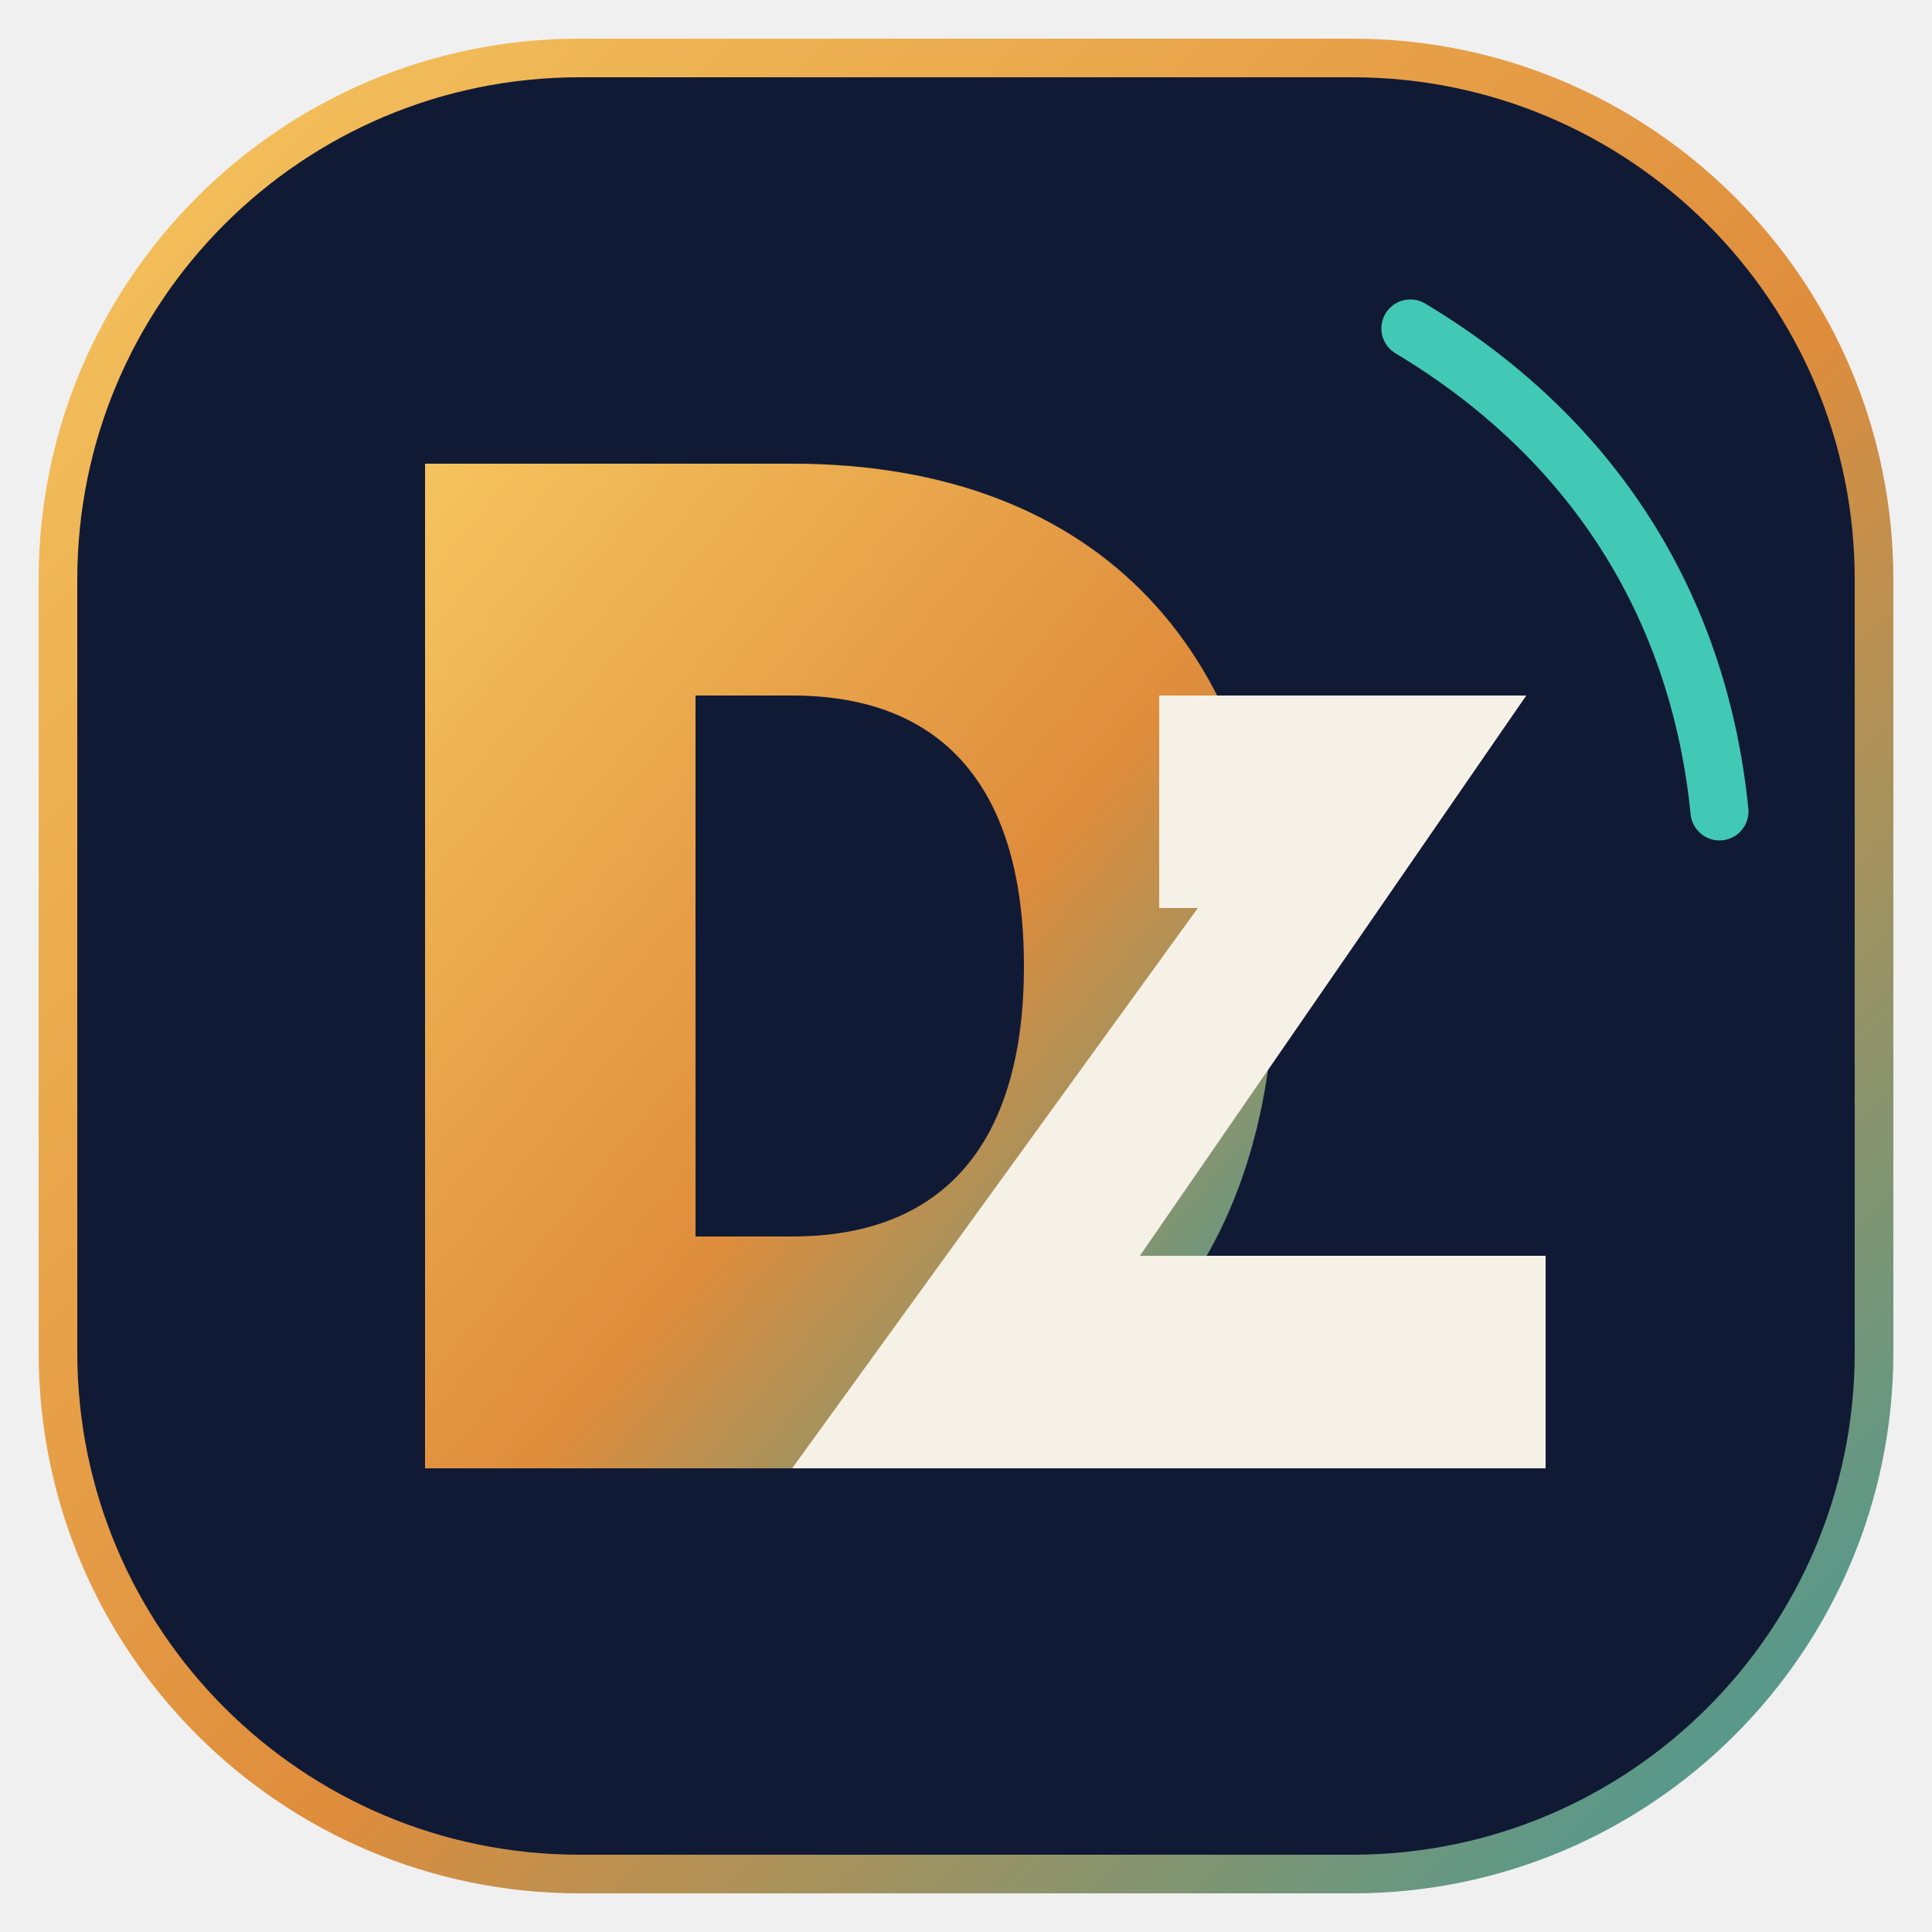
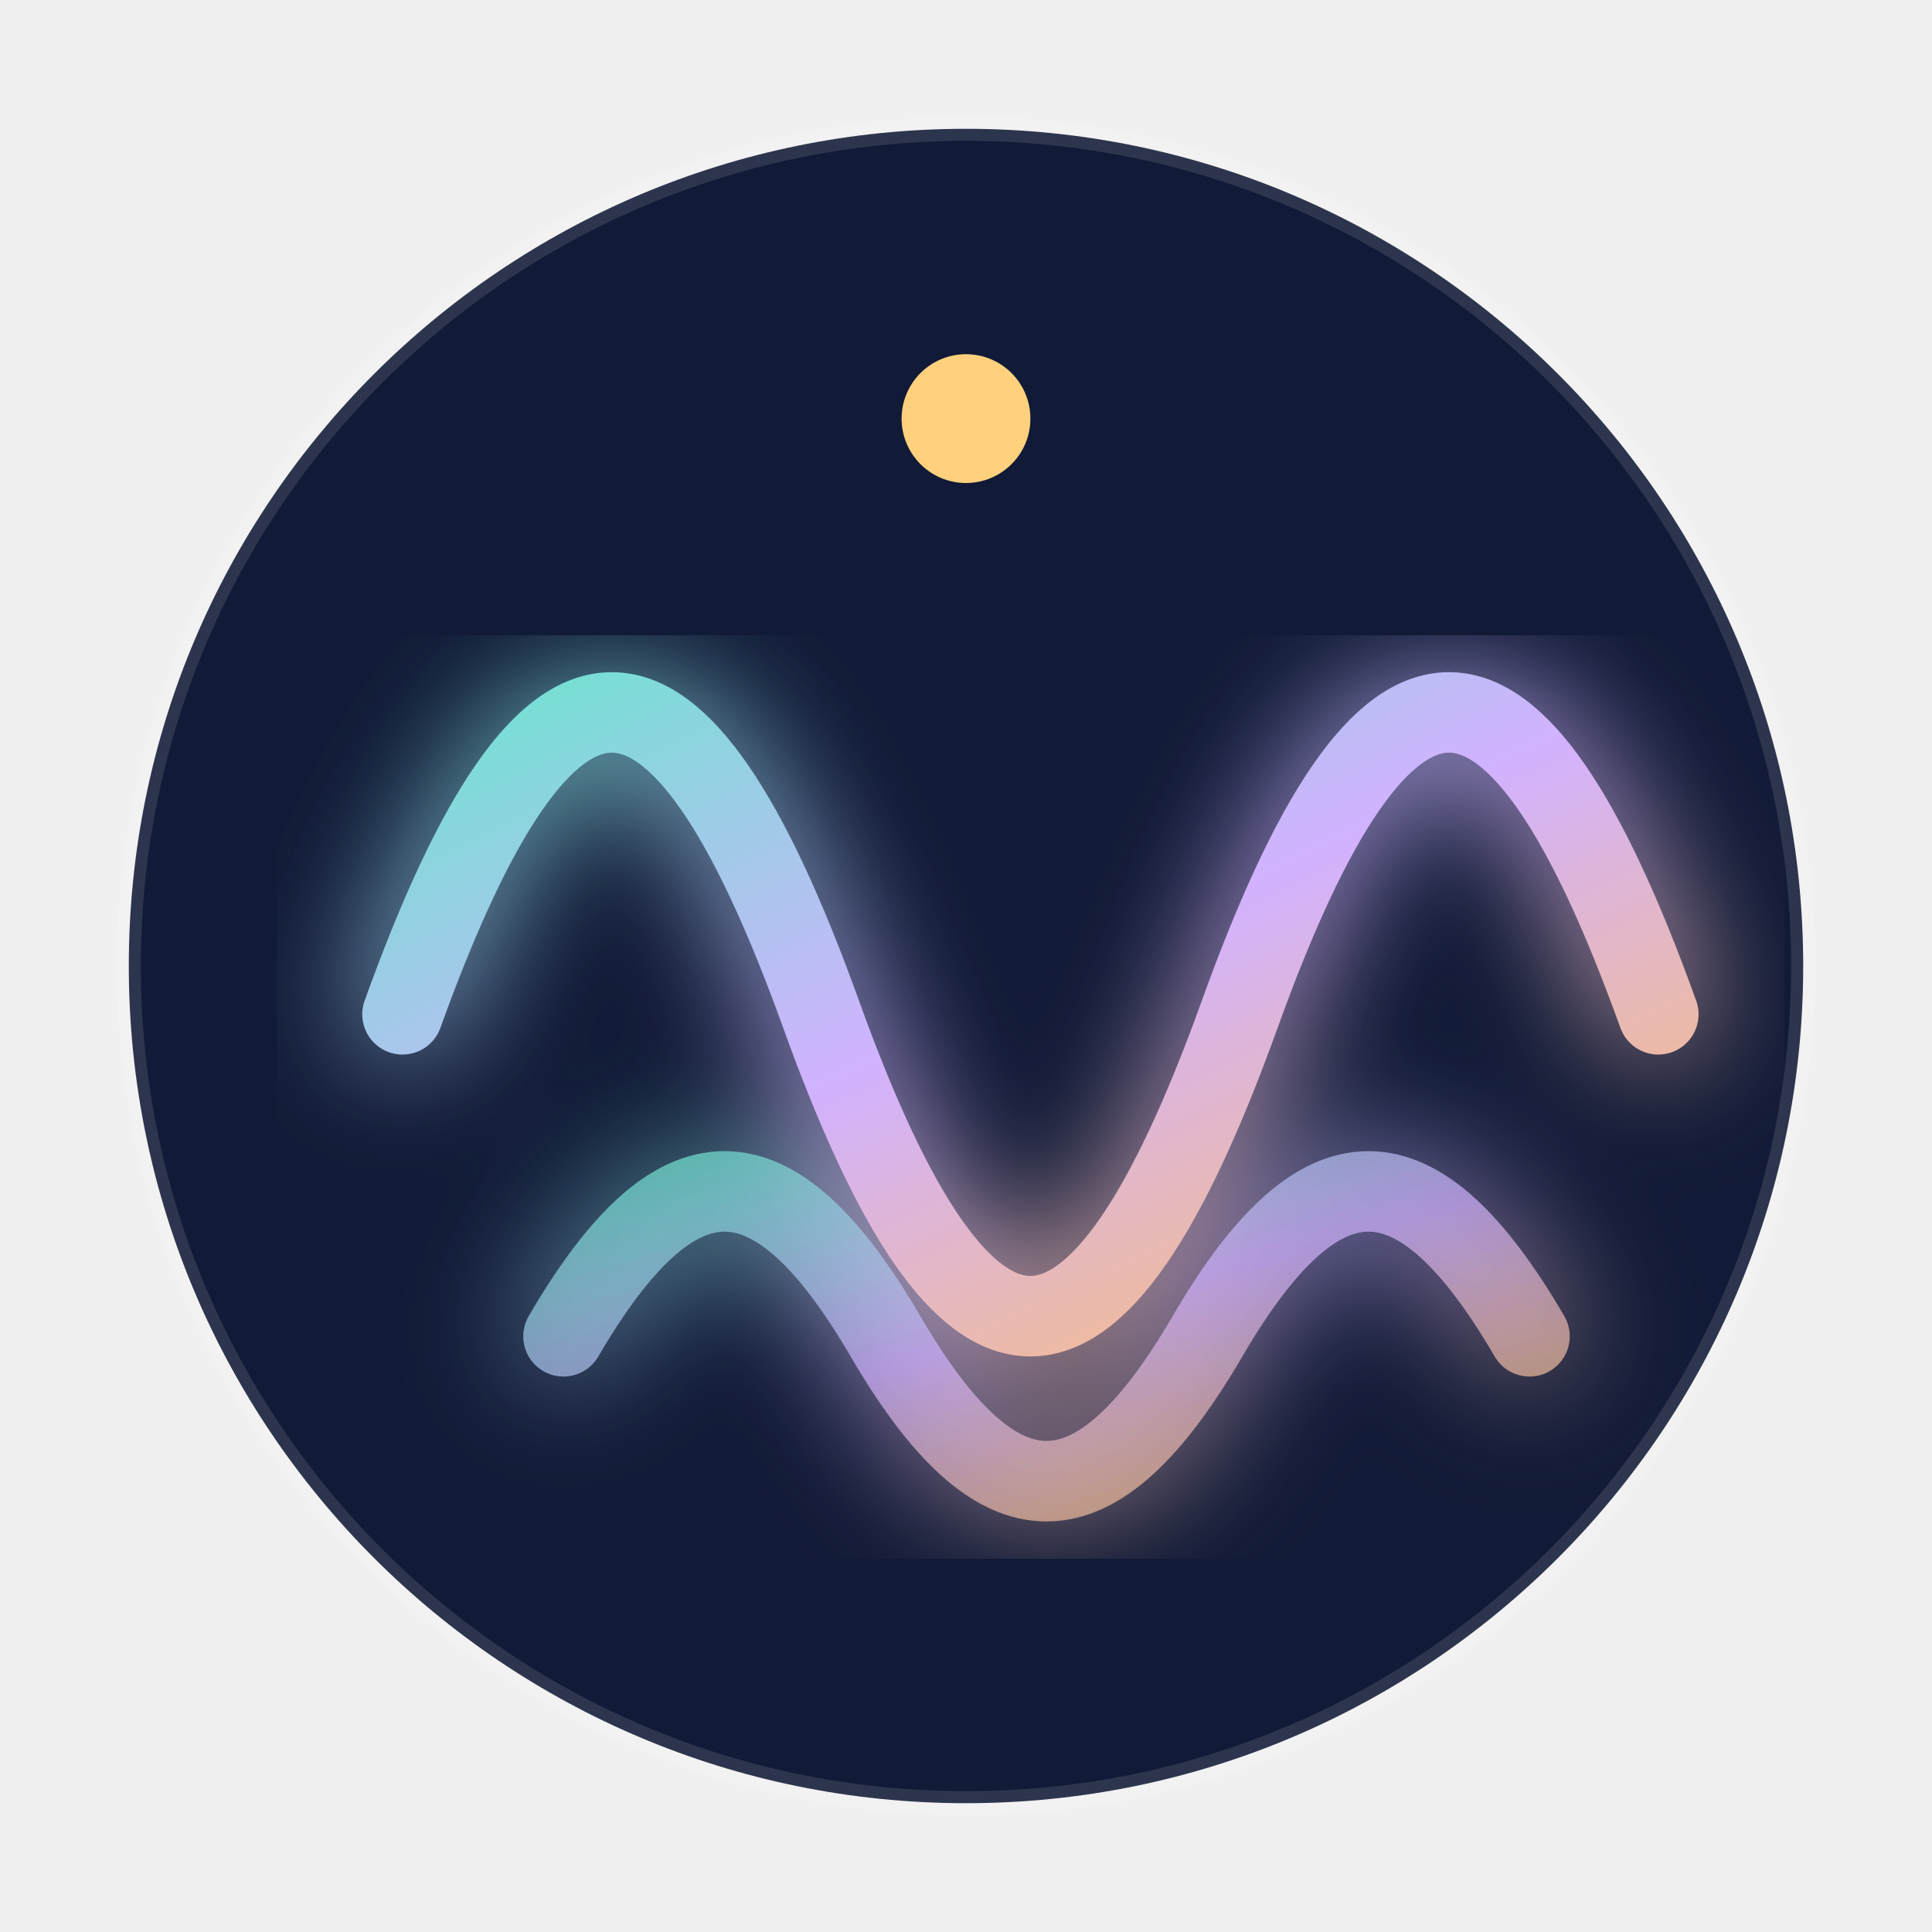
- <svg xmlns="http://www.w3.org/2000/svg" viewBox="0 0 100 100">
+ <svg xmlns="http://www.w3.org/2000/svg" viewBox="0 0 120 120">
  <defs>
-     <linearGradient id="g" x1="0" y1="0" x2="1" y2="1">
-       <stop stop-color="#f5c45e" />
-       <stop offset=".56" stop-color="#df8d3c" />
-       <stop offset="1" stop-color="#3b9b9b" />
+     <linearGradient id="a" x1="0" y1="0" x2="1" y2="1">
+       <stop stop-color="#70e2d1" />
+       <stop offset=".48" stop-color="#d2b2ff" />
+       <stop offset="1" stop-color="#ffbf68" />
    </linearGradient>
+     <filter id="g">
+       <feGaussianBlur stdDeviation="4" result="b" />
+       <feMerge>
+         <feMergeNode in="b" />
+         <feMergeNode in="SourceGraphic" />
+       </feMerge>
+     </filter>
  </defs>
-   <rect x="3" y="3" width="94" height="94" rx="27" fill="#111a35" stroke="url(#g)" stroke-width="2" />
-   <path d="M22 24h19c16 0 25 10 25 26S57 76 41 76H22V24zm14 12v28h5c8 0 12-5 12-14s-4-14-12-14h-5z" fill="url(#g)" />
-   <path d="M60 36h19L59 65h21v11H41l21-29H60V36z" fill="#f6f1e6" />
-   <path d="M73 17c10 6 15 15 16 25" fill="none" stroke="#42c9b5" stroke-width="3" stroke-linecap="round" />
+   <circle cx="60" cy="60" r="52" fill="#111a36" stroke="#ffffff" stroke-opacity=".12" stroke-width="1.5" />
+   <g fill="none" stroke="url(#a)" stroke-width="5" stroke-linecap="round" filter="url(#g)">
+     <path d="M25 63c9-25 17-25 26 0s17 25 26 0 17-25 26 0" />
+     <path d="M35 83c7-12 13-12 20 0s13 12 20 0 13-12 20 0" opacity=".7" />
+   </g>
+   <circle cx="60" cy="26" r="4" fill="#ffd17d" />
</svg>
